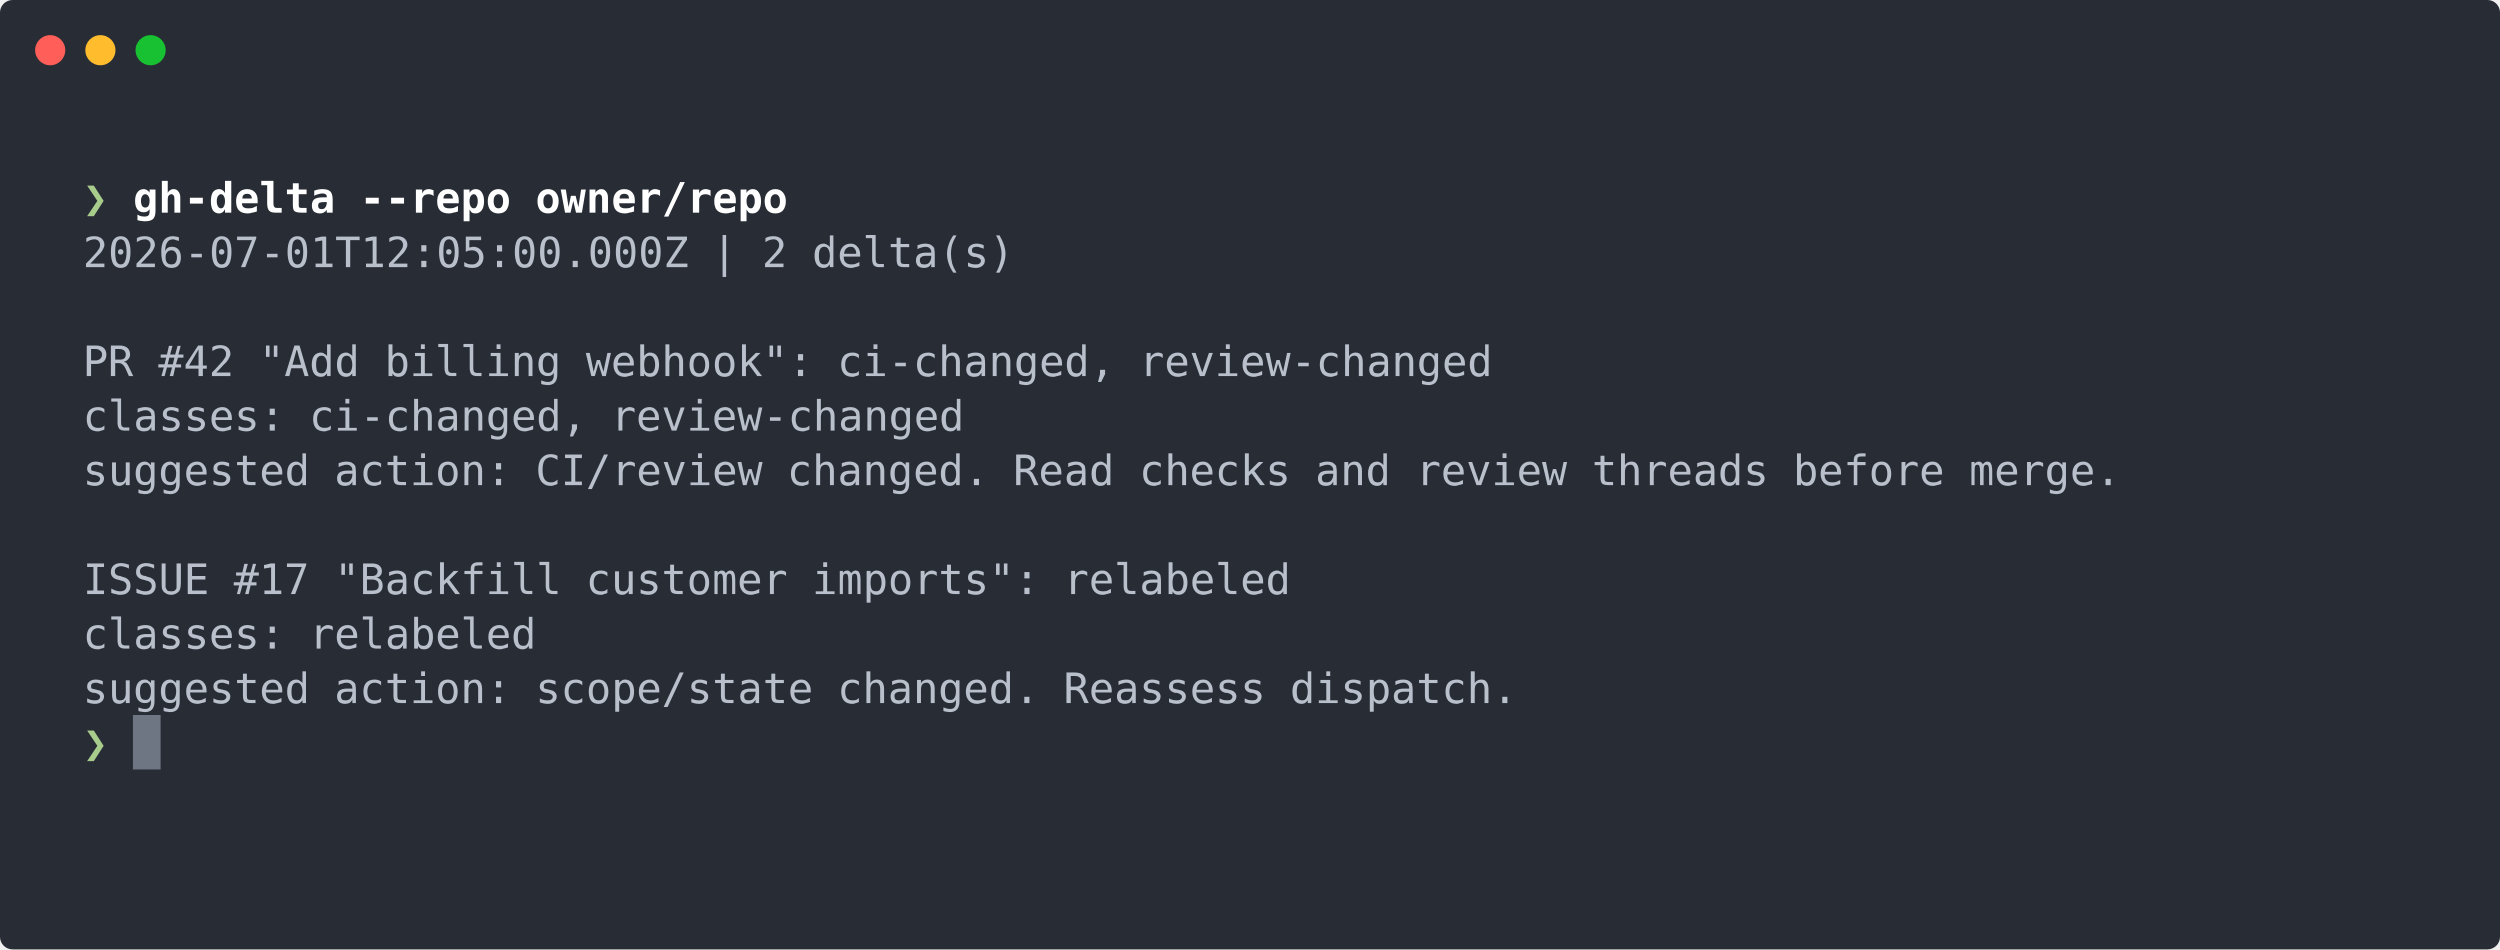
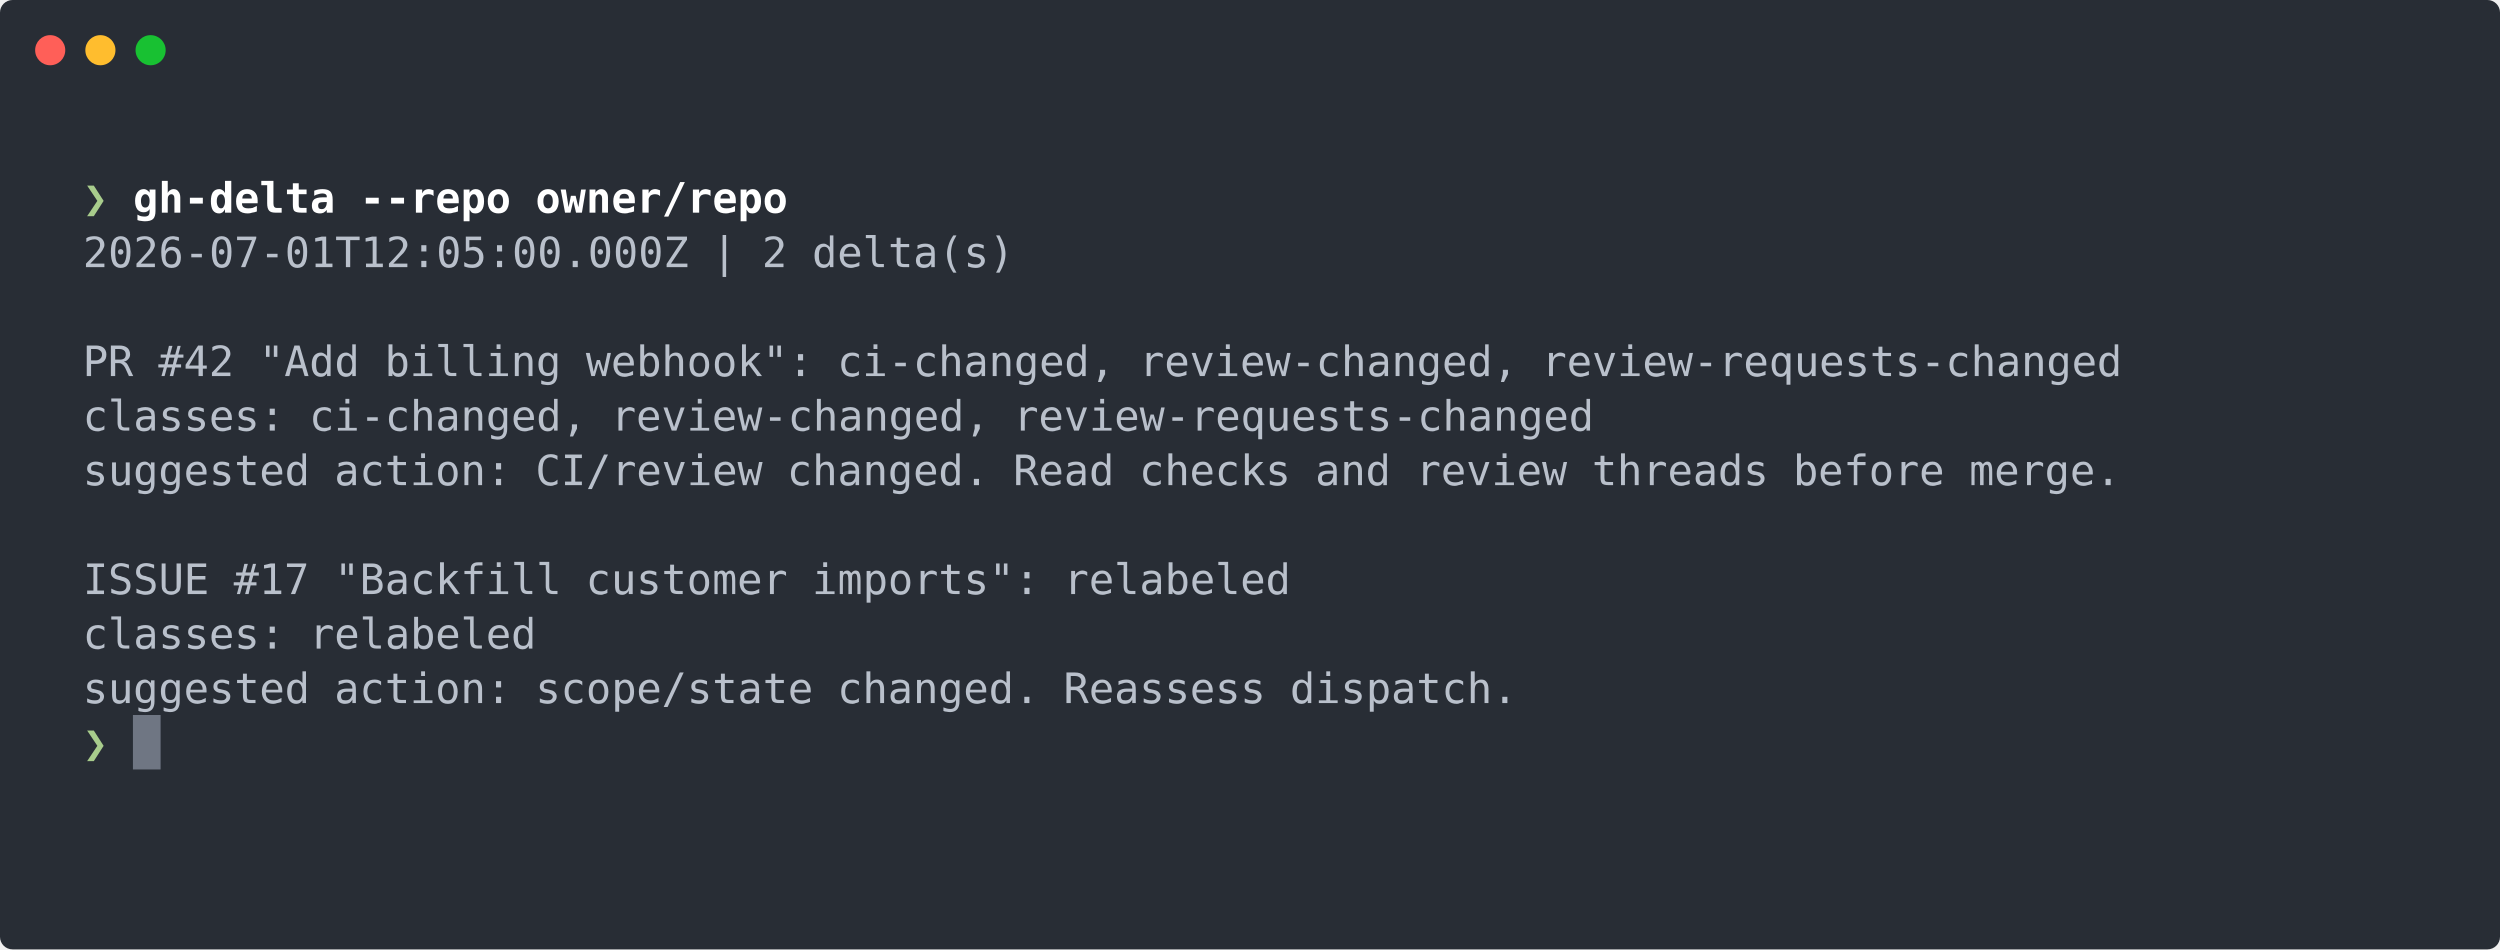
<svg xmlns="http://www.w3.org/2000/svg" xmlns:xlink="http://www.w3.org/1999/xlink" width="996" height="378.23">
  <rect width="996" height="378.23" rx="5" ry="5" class="a" />
  <svg y="0%" x="0%">
    <circle cx="20" cy="20" r="6" fill="#ff5f58" />
    <circle cx="40" cy="20" r="6" fill="#ffbd2e" />
    <circle cx="60" cy="20" r="6" fill="#18c132" />
  </svg>
  <svg height="282.23" viewBox="0 0 92 28.223" width="920" x="33" y="68">
    <style>.a{fill:#282d35}.h{fill:#a8cc8c;font-weight:700}.h,.i,.j{white-space:pre}.i{fill:#fff;font-weight:700}.j{fill:#b9c0cb}</style>
    <g font-family="Monaco,Consolas,Menlo,'Bitstream Vera Sans Mono','Powerline Symbols',monospace" font-size="1.67">
      <defs>
        <symbol id="a">
          <path fill="transparent" d="M0 0h92v13H0z" />
        </symbol>
        <symbol id="b">
          <path fill="#6f7683" d="M0 0h1.102v2.171H0z" />
        </symbol>
      </defs>
      <path class="a" d="M0 0h92v28.223H0z" />
      <svg width="92">
        <svg>
          <use xlink:href="#a" />
          <use xlink:href="#b" x="1.996" y="21.685" />
          <text y="1.67" class="h">❯</text>
          <text x="2.004" y="1.67" class="i">gh-delta</text>
          <text x="11.022" y="1.67" class="i">--repo</text>
          <text x="18.036" y="1.67" class="i">owner/repo</text>
          <text y="3.841" class="j">2026-07-01T12:05:00.000Z</text>
          <text x="25.05" y="3.841" class="j">|</text>
          <text x="27.054" y="3.841" class="j">2</text>
          <text x="29.058" y="3.841" class="j">delta(s)</text>
          <text y="8.183" class="j">PR</text>
          <text x="3.006" y="8.183" class="j">#42</text>
          <text x="7.014" y="8.183" class="j">"Add</text>
          <text x="12.024" y="8.183" class="j">billing</text>
          <text x="20.04" y="8.183" class="j">webhook":</text>
          <text x="30.06" y="8.183" class="j">ci-changed,</text>
-           <text x="42.084" y="8.183" class="j">review-changed</text>
+           <text x="42.084" y="8.183" class="j">review-changed,</text>
+           <text x="58.116" y="8.183" class="j">review-requests-changed</text>
          <text y="10.354" class="j">classes:</text>
          <text x="9.018" y="10.354" class="j">ci-changed,</text>
-           <text x="21.042" y="10.354" class="j">review-changed</text>
+           <text x="21.042" y="10.354" class="j">review-changed,</text>
+           <text x="37.074" y="10.354" class="j">review-requests-changed</text>
          <text y="12.525" class="j">suggested</text>
          <text x="10.02" y="12.525" class="j">action:</text>
          <text x="18.036" y="12.525" class="j">CI/review</text>
          <text x="28.056" y="12.525" class="j">changed.</text>
          <text x="37.074" y="12.525" class="j">Read</text>
          <text x="42.084" y="12.525" class="j">checks</text>
          <text x="49.098" y="12.525" class="j">and</text>
          <text x="53.106" y="12.525" class="j">review</text>
          <text x="60.12" y="12.525" class="j">threads</text>
          <text x="68.136" y="12.525" class="j">before</text>
          <text x="75.15" y="12.525" class="j">merge.</text>
          <text y="16.867" class="j">ISSUE</text>
          <text x="6.012" y="16.867" class="j">#17</text>
          <text x="10.02" y="16.867" class="j">"Backfill</text>
          <text x="20.04" y="16.867" class="j">customer</text>
          <text x="29.058" y="16.867" class="j">imports":</text>
          <text x="39.078" y="16.867" class="j">relabeled</text>
          <text y="19.038" class="j">classes:</text>
          <text x="9.018" y="19.038" class="j">relabeled</text>
          <text y="21.209" class="j">suggested</text>
          <text x="10.02" y="21.209" class="j">action:</text>
          <text x="18.036" y="21.209" class="j">scope/state</text>
          <text x="30.06" y="21.209" class="j">changed.</text>
          <text x="39.078" y="21.209" class="j">Reassess</text>
          <text x="48.096" y="21.209" class="j">dispatch.</text>
          <text y="23.38" class="h">❯</text>
        </svg>
      </svg>
    </g>
  </svg>
</svg>
